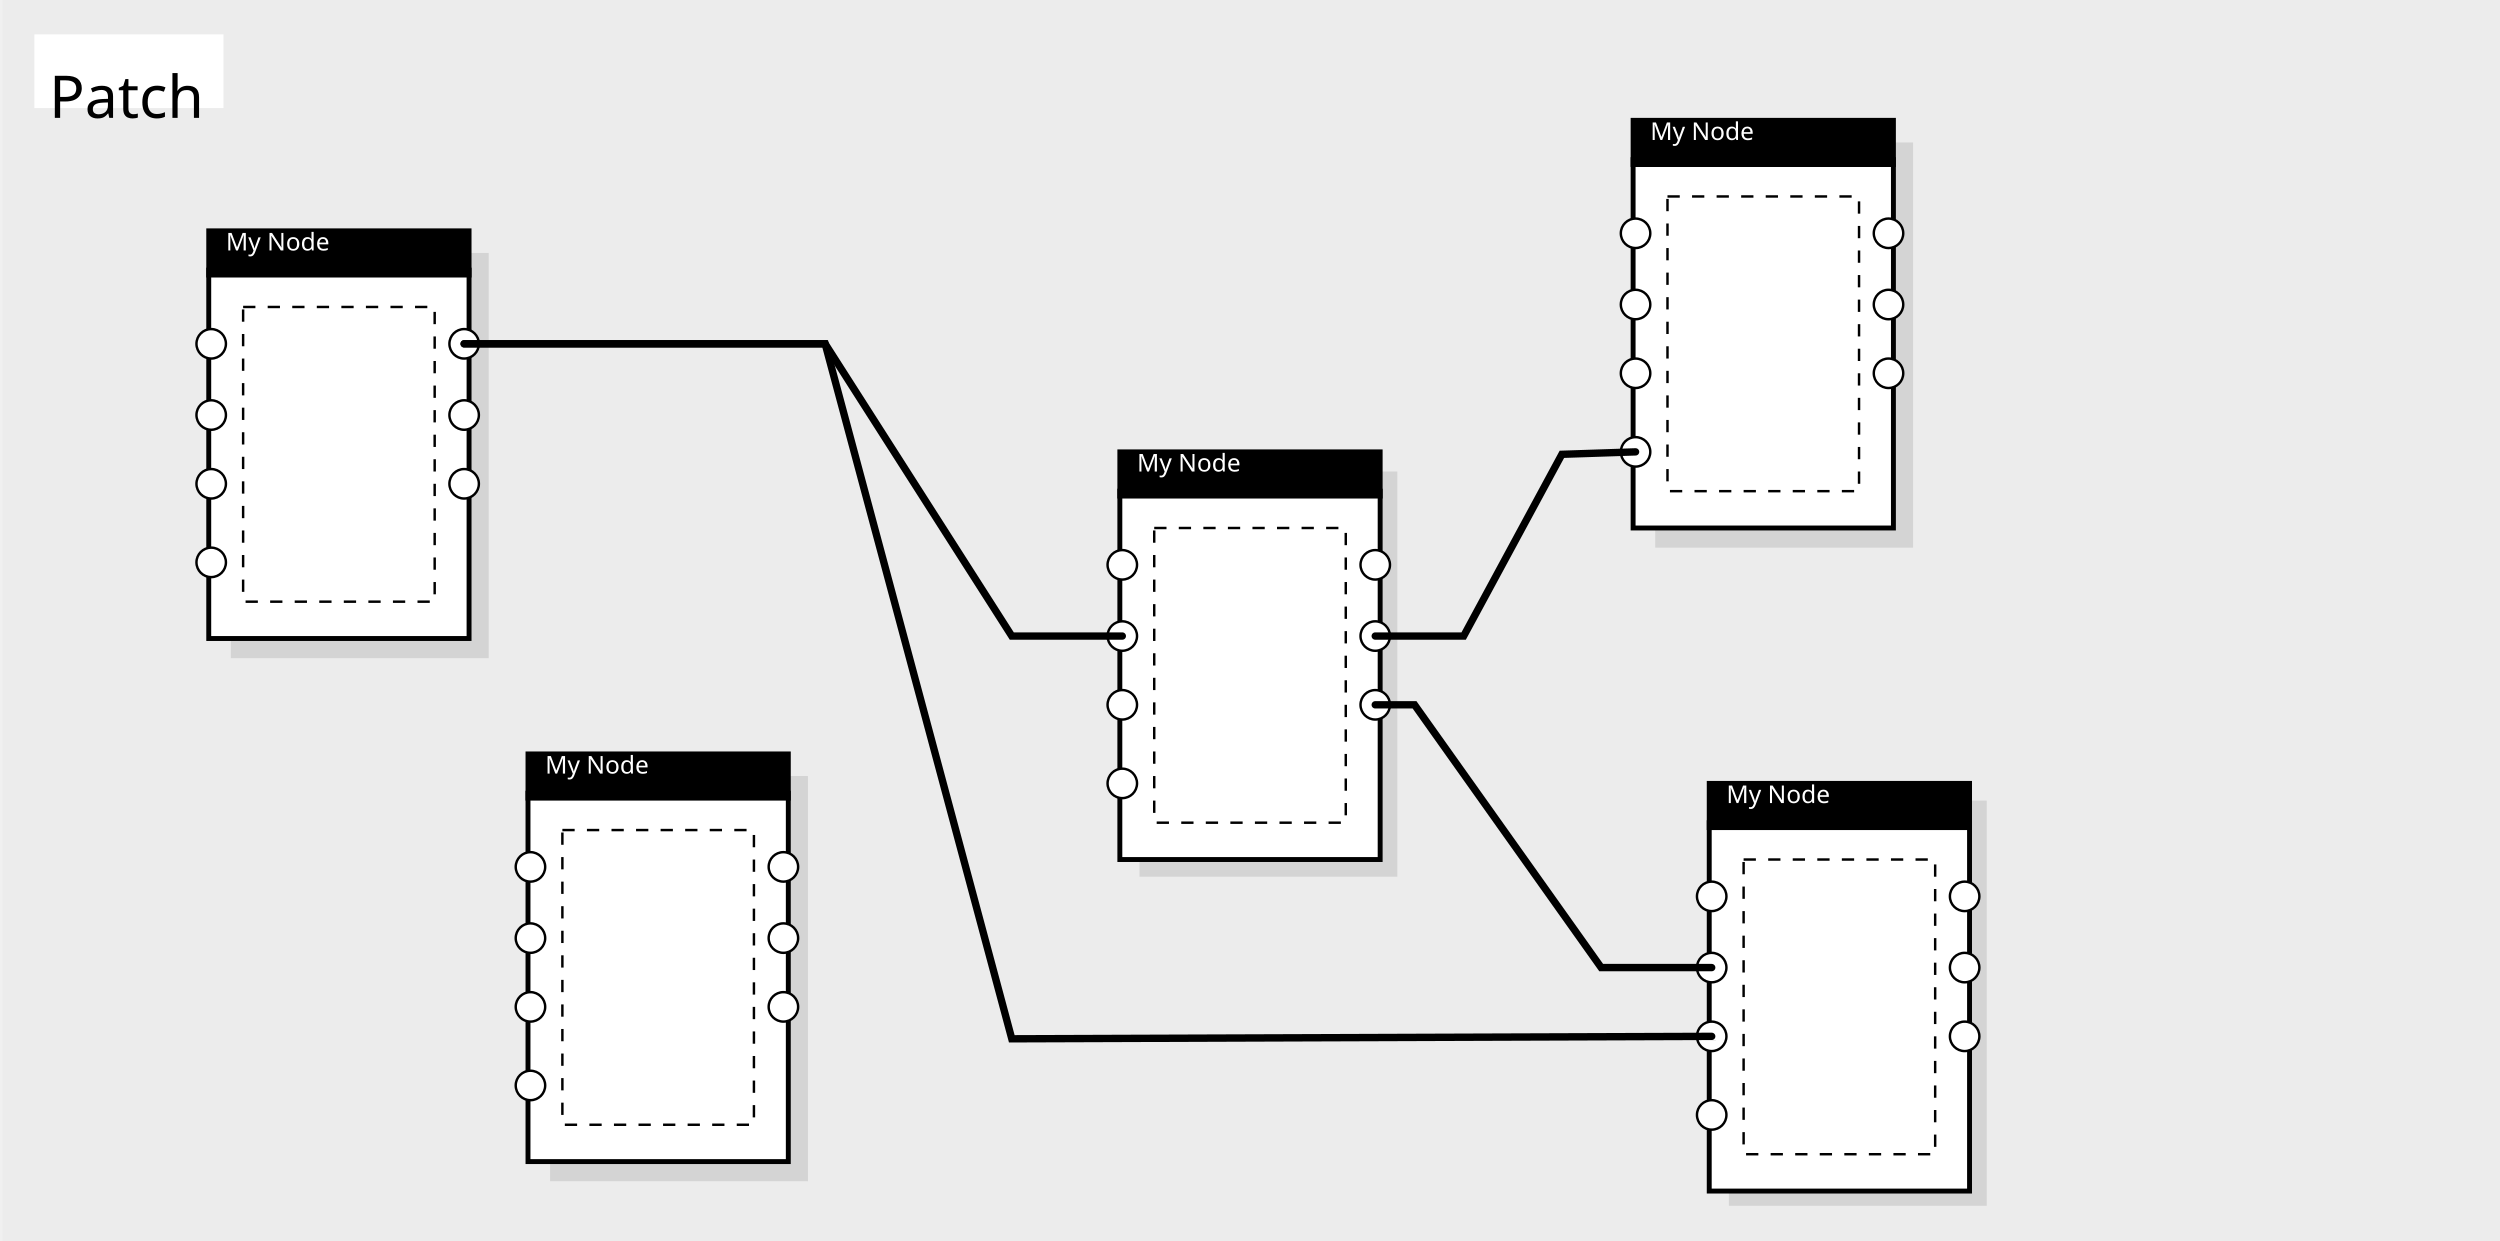
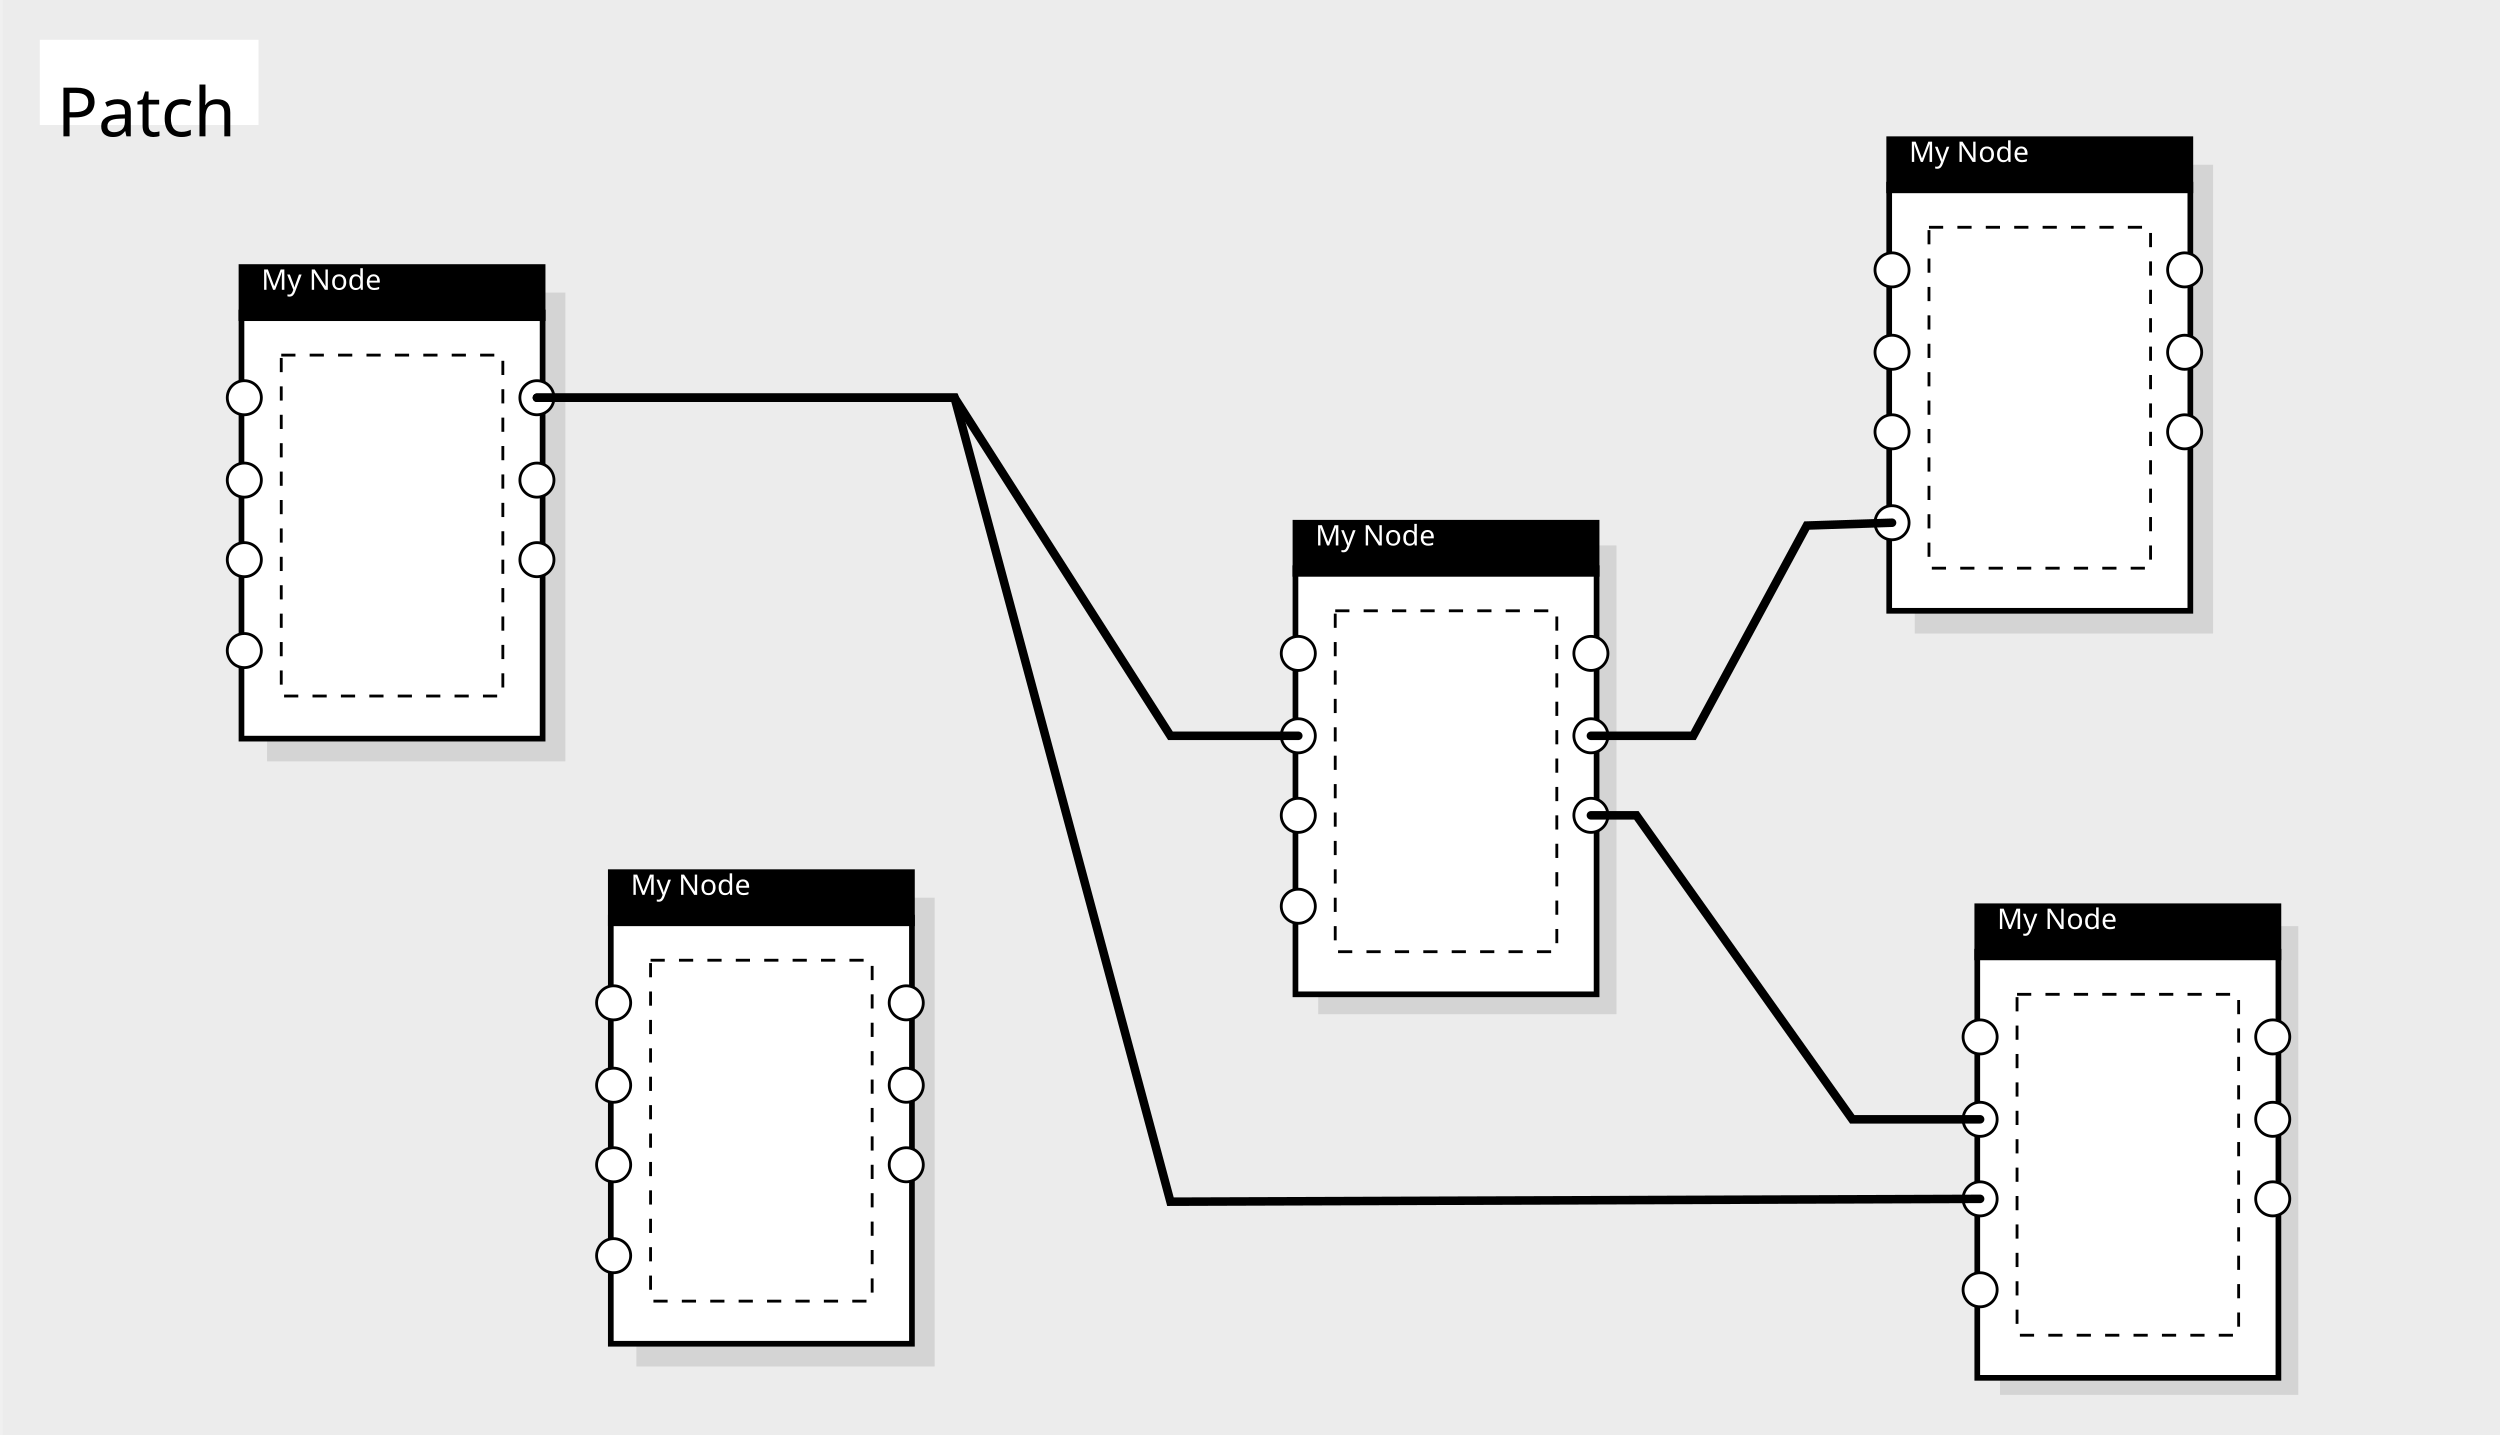
- <svg xmlns="http://www.w3.org/2000/svg" width="1018px" height="505px" viewBox="0 0 1018 505" version="1.1">
+ <svg xmlns="http://www.w3.org/2000/svg" width="880px" height="505px" viewBox="0 0 880 505" version="1.1">
  <description>Created with Sketch (http://www.bohemiancoding.com/sketch)</description>
  <defs />
  <g id="Page-1" stroke="none" stroke-width="1" fill="none" fill-rule="evenodd">
    <rect id="Rectangle-21" x="-79" y="-73" width="1184" height="954" />
    <rect id="Rectangle-1" fill="#ECECEC" x="1" y="0" width="1042" height="526" />
    <rect id="Rectangle-1" x="-9" y="-10" width="1042" height="526" />
    <g id="Node" transform="translate(80, 92)">
      <rect id="Rectangle-22" fill="#D4D4D4" x="14" y="11" width="105" height="165" />
      <path d="M5,18 L5,168 L111,168 L111,18 L5,18 Z" id="Rectangle-2" stroke="#000000" stroke-width="2" fill="#FFFFFF" />
      <rect id="Rectangle-3" stroke="#000000" stroke-width="2" fill="#000000" x="5" y="2" width="106" height="18" />
      <text id="My-Node" font-family="Lucida Grande" font-size="10" font-weight="normal" line-spacing="16" fill="#FFFFFF">
        <tspan x="12" y="10">My Node</tspan>
      </text>
      <circle id="Oval-1" stroke="#000000" fill="#FFFFFF" cx="6" cy="48" r="6" />
      <circle id="Oval-1" stroke="#000000" fill="#FFFFFF" cx="6" cy="77" r="6" />
      <circle id="Oval-1" stroke="#000000" fill="#FFFFFF" cx="6" cy="105" r="6" />
      <circle id="Oval-1" stroke="#000000" fill="#FFFFFF" cx="6" cy="137" r="6" />
      <circle id="Oval-1" stroke="#000000" fill="#FFFFFF" cx="109" cy="48" r="6" />
      <circle id="Oval-1" stroke="#000000" fill="#FFFFFF" cx="109" cy="77" r="6" />
      <circle id="Oval-1" stroke="#000000" fill="#FFFFFF" cx="109" cy="105" r="6" />
      <rect id="Rectangle-4" stroke="#000000" stroke-dasharray="5" x="19" y="33" width="78" height="120" />
    </g>
    <g id="Node" transform="translate(210, 305)">
      <rect id="Rectangle-22" fill="#D4D4D4" x="14" y="11" width="105" height="165" />
      <path d="M5,18 L5,168 L111,168 L111,18 L5,18 Z" id="Rectangle-2" stroke="#000000" stroke-width="2" fill="#FFFFFF" />
      <rect id="Rectangle-3" stroke="#000000" stroke-width="2" fill="#000000" x="5" y="2" width="106" height="18" />
      <text id="My-Node" font-family="Lucida Grande" font-size="10" font-weight="normal" line-spacing="16" fill="#FFFFFF">
        <tspan x="12" y="10">My Node</tspan>
      </text>
      <circle id="Oval-1" stroke="#000000" fill="#FFFFFF" cx="6" cy="48" r="6" />
      <circle id="Oval-1" stroke="#000000" fill="#FFFFFF" cx="6" cy="77" r="6" />
      <circle id="Oval-1" stroke="#000000" fill="#FFFFFF" cx="6" cy="105" r="6" />
      <circle id="Oval-1" stroke="#000000" fill="#FFFFFF" cx="6" cy="137" r="6" />
      <circle id="Oval-1" stroke="#000000" fill="#FFFFFF" cx="109" cy="48" r="6" />
      <circle id="Oval-1" stroke="#000000" fill="#FFFFFF" cx="109" cy="77" r="6" />
      <circle id="Oval-1" stroke="#000000" fill="#FFFFFF" cx="109" cy="105" r="6" />
      <rect id="Rectangle-4" stroke="#000000" stroke-dasharray="5" x="19" y="33" width="78" height="120" />
    </g>
    <g id="Node" transform="translate(451, 182)">
      <rect id="Rectangle-22" fill="#D4D4D4" x="13" y="10" width="105" height="165" />
      <path d="M5,18 L5,168 L111,168 L111,18 L5,18 Z" id="Rectangle-2" stroke="#000000" stroke-width="2" fill="#FFFFFF" />
      <rect id="Rectangle-3" stroke="#000000" stroke-width="2" fill="#000000" x="5" y="2" width="106" height="18" />
      <text id="My-Node" font-family="Lucida Grande" font-size="10" font-weight="normal" line-spacing="16" fill="#FFFFFF">
        <tspan x="12" y="10">My Node</tspan>
      </text>
      <circle id="Oval-1" stroke="#000000" fill="#FFFFFF" cx="6" cy="48" r="6" />
      <circle id="Oval-1" stroke="#000000" fill="#FFFFFF" cx="6" cy="77" r="6" />
      <circle id="Oval-1" stroke="#000000" fill="#FFFFFF" cx="6" cy="105" r="6" />
      <circle id="Oval-1" stroke="#000000" fill="#FFFFFF" cx="6" cy="137" r="6" />
      <circle id="Oval-1" stroke="#000000" fill="#FFFFFF" cx="109" cy="48" r="6" />
      <circle id="Oval-1" stroke="#000000" fill="#FFFFFF" cx="109" cy="77" r="6" />
      <circle id="Oval-1" stroke="#000000" fill="#FFFFFF" cx="109" cy="105" r="6" />
      <rect id="Rectangle-4" stroke="#000000" stroke-dasharray="5" x="19" y="33" width="78" height="120" />
    </g>
    <g id="Node" transform="translate(691, 317)">
      <rect id="Rectangle-22" fill="#D4D4D4" x="13" y="9" width="105" height="165" />
      <path d="M5,18 L5,168 L111,168 L111,18 L5,18 Z" id="Rectangle-2" stroke="#000000" stroke-width="2" fill="#FFFFFF" />
      <rect id="Rectangle-3" stroke="#000000" stroke-width="2" fill="#000000" x="5" y="2" width="106" height="18" />
      <text id="My-Node" font-family="Lucida Grande" font-size="10" font-weight="normal" line-spacing="16" fill="#FFFFFF">
        <tspan x="12" y="10">My Node</tspan>
      </text>
      <circle id="Oval-1" stroke="#000000" fill="#FFFFFF" cx="6" cy="48" r="6" />
      <circle id="Oval-1" stroke="#000000" fill="#FFFFFF" cx="6" cy="77" r="6" />
      <circle id="Oval-1" stroke="#000000" fill="#FFFFFF" cx="6" cy="105" r="6" />
      <circle id="Oval-1" stroke="#000000" fill="#FFFFFF" cx="6" cy="137" r="6" />
      <circle id="Oval-1" stroke="#000000" fill="#FFFFFF" cx="109" cy="48" r="6" />
      <circle id="Oval-1" stroke="#000000" fill="#FFFFFF" cx="109" cy="77" r="6" />
      <circle id="Oval-1" stroke="#000000" fill="#FFFFFF" cx="109" cy="105" r="6" />
      <rect id="Rectangle-4" stroke="#000000" stroke-dasharray="5" x="19" y="33" width="78" height="120" />
    </g>
    <g id="Node" transform="translate(660, 47)">
      <rect id="Rectangle-22" fill="#D4D4D4" x="14" y="11" width="105" height="165" />
      <path d="M5,18 L5,168 L111,168 L111,18 L5,18 Z" id="Rectangle-2" stroke="#000000" stroke-width="2" fill="#FFFFFF" />
      <rect id="Rectangle-3" stroke="#000000" stroke-width="2" fill="#000000" x="5" y="2" width="106" height="18" />
      <text id="My-Node" font-family="Lucida Grande" font-size="10" font-weight="normal" line-spacing="16" fill="#FFFFFF">
        <tspan x="12" y="10">My Node</tspan>
      </text>
      <circle id="Oval-1" stroke="#000000" fill="#FFFFFF" cx="6" cy="48" r="6" />
      <circle id="Oval-1" stroke="#000000" fill="#FFFFFF" cx="6" cy="77" r="6" />
      <circle id="Oval-1" stroke="#000000" fill="#FFFFFF" cx="6" cy="105" r="6" />
      <circle id="Oval-1" stroke="#000000" fill="#FFFFFF" cx="6" cy="137" r="6" />
      <circle id="Oval-1" stroke="#000000" fill="#FFFFFF" cx="109" cy="48" r="6" />
      <circle id="Oval-1" stroke="#000000" fill="#FFFFFF" cx="109" cy="77" r="6" />
      <circle id="Oval-1" stroke="#000000" fill="#FFFFFF" cx="109" cy="105" r="6" />
      <rect id="Rectangle-4" stroke="#000000" stroke-dasharray="5" x="19" y="33" width="78" height="120" />
    </g>
    <rect id="Rectangle-33" fill="#FFFFFF" x="14" y="14" width="77" height="30" />
    <text id="Patch" font-family="Lucida Grande" font-size="24" font-weight="normal" line-spacing="16" fill="#000000">
      <tspan x="20" y="48">Patch</tspan>
    </text>
    <path d="M189,140 L336,140 L412,259 L457,259" id="Path-1" stroke="#000000" stroke-width="3" stroke-linecap="round" />
    <path d="M560,287 L576,287 L652,394 L697,394" id="Path-1" stroke="#000000" stroke-width="3" stroke-linecap="round" />
    <path d="M560,184 L596,184 L636,258 L666,259" id="Path-1" stroke="#000000" stroke-width="3" stroke-linecap="round" transform="translate(613, 221.5) scale(1, -1) translate(-613, -221.5) " />
    <path d="M189,140 L336,140 L412,423 L697,422" id="Path-1" stroke="#000000" stroke-width="3" stroke-linecap="round" />
  </g>
</svg>
